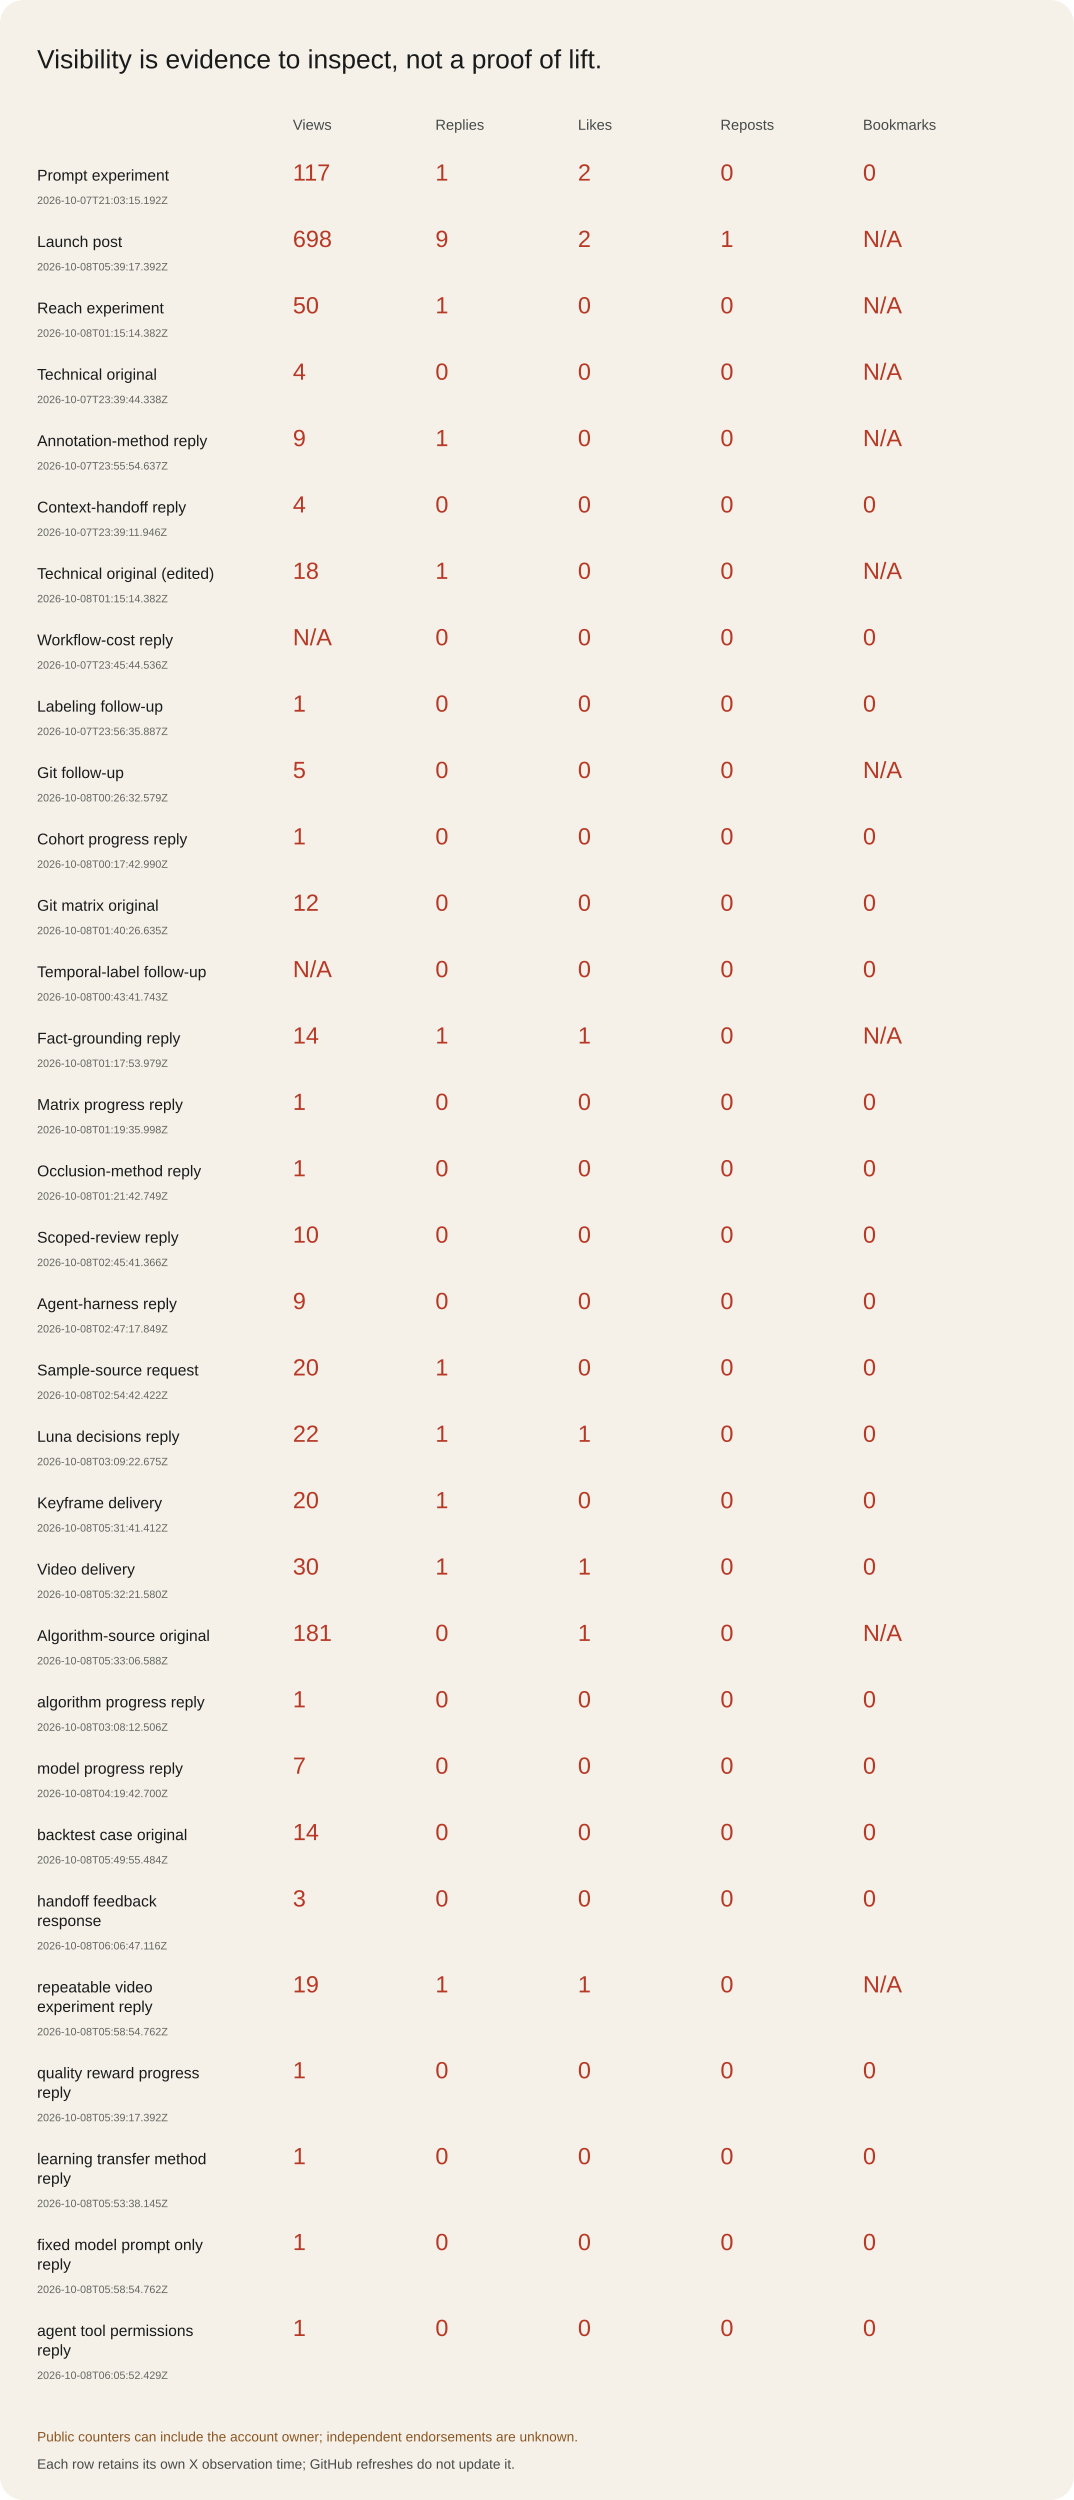
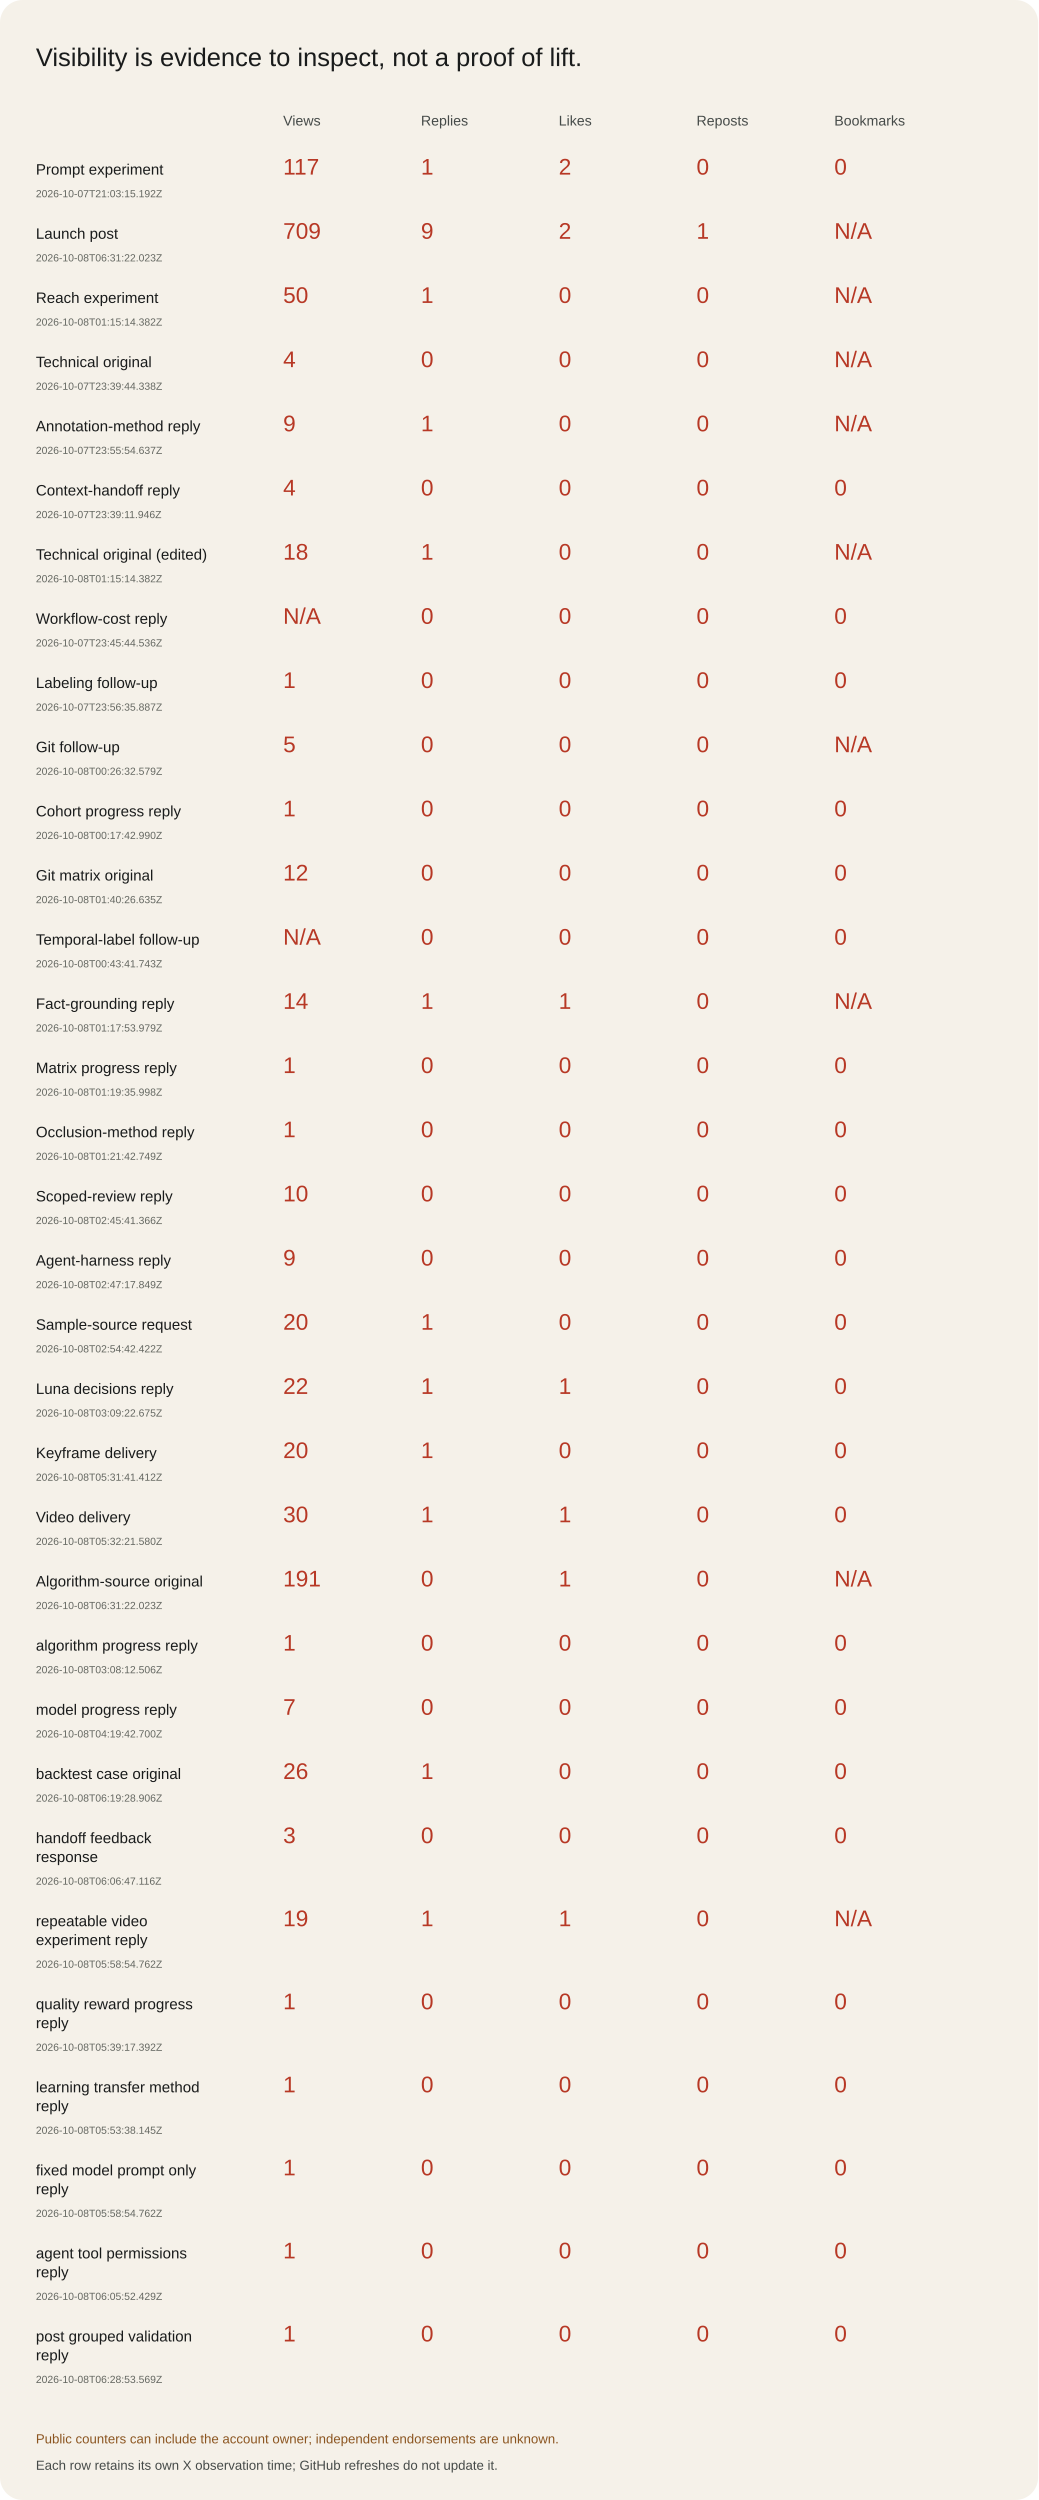
- <svg xmlns="http://www.w3.org/2000/svg" width="1100" height="2561" viewBox="0 0 1100 2561" role="img">
-   <rect width="1100" height="2561" rx="24" fill="#f5f1e9" />
+ <svg xmlns="http://www.w3.org/2000/svg" width="1100" height="2649" viewBox="0 0 1100 2649" role="img">
+   <rect width="1100" height="2649" rx="24" fill="#f5f1e9" />
  <g font-family="Arial, sans-serif">
    <text x="38" y="70" font-size="27" fill="#191b1b">Visibility is evidence to inspect, not a proof of lift.</text>
    <text x="300" y="133" font-size="15" fill="#454a48">Views</text>
    <text x="446" y="133" font-size="15" fill="#454a48">Replies</text>
    <text x="592" y="133" font-size="15" fill="#454a48">Likes</text>
    <text x="738" y="133" font-size="15" fill="#454a48">Reposts</text>
    <text x="884" y="133" font-size="15" fill="#454a48">Bookmarks</text>
    <svg x="38" y="166" width="244" height="43" viewBox="0 0 244 43" overflow="hidden">
      <text x="0" y="19" font-size="16" fill="#191b1b">Prompt experiment</text>
    </svg>
    <text x="300" y="185" font-size="24" fill="#b73825">117</text>
    <text x="446" y="185" font-size="24" fill="#b73825">1</text>
    <text x="592" y="185" font-size="24" fill="#b73825">2</text>
    <text x="738" y="185" font-size="24" fill="#b73825">0</text>
    <text x="884" y="185" font-size="24" fill="#b73825">0</text>
    <text x="38" y="209" font-size="11" fill="#636660">2026-10-07T21:03:15.192Z</text>
    <svg x="38" y="234" width="244" height="43" viewBox="0 0 244 43" overflow="hidden">
      <text x="0" y="19" font-size="16" fill="#191b1b">Launch post</text>
    </svg>
-     <text x="300" y="253" font-size="24" fill="#b73825">698</text>
+     <text x="300" y="253" font-size="24" fill="#b73825">709</text>
    <text x="446" y="253" font-size="24" fill="#b73825">9</text>
    <text x="592" y="253" font-size="24" fill="#b73825">2</text>
    <text x="738" y="253" font-size="24" fill="#b73825">1</text>
    <text x="884" y="253" font-size="24" fill="#b73825">N/A</text>
-     <text x="38" y="277" font-size="11" fill="#636660">2026-10-08T05:39:17.392Z</text>
+     <text x="38" y="277" font-size="11" fill="#636660">2026-10-08T06:31:22.023Z</text>
    <svg x="38" y="302" width="244" height="43" viewBox="0 0 244 43" overflow="hidden">
      <text x="0" y="19" font-size="16" fill="#191b1b">Reach experiment</text>
    </svg>
    <text x="300" y="321" font-size="24" fill="#b73825">50</text>
    <text x="446" y="321" font-size="24" fill="#b73825">1</text>
    <text x="592" y="321" font-size="24" fill="#b73825">0</text>
    <text x="738" y="321" font-size="24" fill="#b73825">0</text>
    <text x="884" y="321" font-size="24" fill="#b73825">N/A</text>
    <text x="38" y="345" font-size="11" fill="#636660">2026-10-08T01:15:14.382Z</text>
    <svg x="38" y="370" width="244" height="43" viewBox="0 0 244 43" overflow="hidden">
      <text x="0" y="19" font-size="16" fill="#191b1b">Technical original</text>
    </svg>
    <text x="300" y="389" font-size="24" fill="#b73825">4</text>
    <text x="446" y="389" font-size="24" fill="#b73825">0</text>
    <text x="592" y="389" font-size="24" fill="#b73825">0</text>
    <text x="738" y="389" font-size="24" fill="#b73825">0</text>
    <text x="884" y="389" font-size="24" fill="#b73825">N/A</text>
    <text x="38" y="413" font-size="11" fill="#636660">2026-10-07T23:39:44.338Z</text>
    <svg x="38" y="438" width="244" height="43" viewBox="0 0 244 43" overflow="hidden">
      <text x="0" y="19" font-size="16" fill="#191b1b">Annotation-method reply</text>
    </svg>
    <text x="300" y="457" font-size="24" fill="#b73825">9</text>
    <text x="446" y="457" font-size="24" fill="#b73825">1</text>
    <text x="592" y="457" font-size="24" fill="#b73825">0</text>
    <text x="738" y="457" font-size="24" fill="#b73825">0</text>
    <text x="884" y="457" font-size="24" fill="#b73825">N/A</text>
    <text x="38" y="481" font-size="11" fill="#636660">2026-10-07T23:55:54.637Z</text>
    <svg x="38" y="506" width="244" height="43" viewBox="0 0 244 43" overflow="hidden">
      <text x="0" y="19" font-size="16" fill="#191b1b">Context-handoff reply</text>
    </svg>
    <text x="300" y="525" font-size="24" fill="#b73825">4</text>
    <text x="446" y="525" font-size="24" fill="#b73825">0</text>
    <text x="592" y="525" font-size="24" fill="#b73825">0</text>
    <text x="738" y="525" font-size="24" fill="#b73825">0</text>
    <text x="884" y="525" font-size="24" fill="#b73825">0</text>
    <text x="38" y="549" font-size="11" fill="#636660">2026-10-07T23:39:11.946Z</text>
    <svg x="38" y="574" width="244" height="43" viewBox="0 0 244 43" overflow="hidden">
      <text x="0" y="19" font-size="16" fill="#191b1b">Technical original (edited)</text>
    </svg>
    <text x="300" y="593" font-size="24" fill="#b73825">18</text>
    <text x="446" y="593" font-size="24" fill="#b73825">1</text>
    <text x="592" y="593" font-size="24" fill="#b73825">0</text>
    <text x="738" y="593" font-size="24" fill="#b73825">0</text>
    <text x="884" y="593" font-size="24" fill="#b73825">N/A</text>
    <text x="38" y="617" font-size="11" fill="#636660">2026-10-08T01:15:14.382Z</text>
    <svg x="38" y="642" width="244" height="43" viewBox="0 0 244 43" overflow="hidden">
      <text x="0" y="19" font-size="16" fill="#191b1b">Workflow-cost reply</text>
    </svg>
    <text x="300" y="661" font-size="24" fill="#b73825">N/A</text>
    <text x="446" y="661" font-size="24" fill="#b73825">0</text>
    <text x="592" y="661" font-size="24" fill="#b73825">0</text>
    <text x="738" y="661" font-size="24" fill="#b73825">0</text>
    <text x="884" y="661" font-size="24" fill="#b73825">0</text>
    <text x="38" y="685" font-size="11" fill="#636660">2026-10-07T23:45:44.536Z</text>
    <svg x="38" y="710" width="244" height="43" viewBox="0 0 244 43" overflow="hidden">
      <text x="0" y="19" font-size="16" fill="#191b1b">Labeling follow-up</text>
    </svg>
    <text x="300" y="729" font-size="24" fill="#b73825">1</text>
    <text x="446" y="729" font-size="24" fill="#b73825">0</text>
    <text x="592" y="729" font-size="24" fill="#b73825">0</text>
    <text x="738" y="729" font-size="24" fill="#b73825">0</text>
    <text x="884" y="729" font-size="24" fill="#b73825">0</text>
    <text x="38" y="753" font-size="11" fill="#636660">2026-10-07T23:56:35.887Z</text>
    <svg x="38" y="778" width="244" height="43" viewBox="0 0 244 43" overflow="hidden">
      <text x="0" y="19" font-size="16" fill="#191b1b">Git follow-up</text>
    </svg>
    <text x="300" y="797" font-size="24" fill="#b73825">5</text>
    <text x="446" y="797" font-size="24" fill="#b73825">0</text>
    <text x="592" y="797" font-size="24" fill="#b73825">0</text>
    <text x="738" y="797" font-size="24" fill="#b73825">0</text>
    <text x="884" y="797" font-size="24" fill="#b73825">N/A</text>
    <text x="38" y="821" font-size="11" fill="#636660">2026-10-08T00:26:32.579Z</text>
    <svg x="38" y="846" width="244" height="43" viewBox="0 0 244 43" overflow="hidden">
      <text x="0" y="19" font-size="16" fill="#191b1b">Cohort progress reply</text>
    </svg>
    <text x="300" y="865" font-size="24" fill="#b73825">1</text>
    <text x="446" y="865" font-size="24" fill="#b73825">0</text>
    <text x="592" y="865" font-size="24" fill="#b73825">0</text>
    <text x="738" y="865" font-size="24" fill="#b73825">0</text>
    <text x="884" y="865" font-size="24" fill="#b73825">0</text>
    <text x="38" y="889" font-size="11" fill="#636660">2026-10-08T00:17:42.990Z</text>
    <svg x="38" y="914" width="244" height="43" viewBox="0 0 244 43" overflow="hidden">
      <text x="0" y="19" font-size="16" fill="#191b1b">Git matrix original</text>
    </svg>
    <text x="300" y="933" font-size="24" fill="#b73825">12</text>
    <text x="446" y="933" font-size="24" fill="#b73825">0</text>
    <text x="592" y="933" font-size="24" fill="#b73825">0</text>
    <text x="738" y="933" font-size="24" fill="#b73825">0</text>
    <text x="884" y="933" font-size="24" fill="#b73825">0</text>
    <text x="38" y="957" font-size="11" fill="#636660">2026-10-08T01:40:26.635Z</text>
    <svg x="38" y="982" width="244" height="43" viewBox="0 0 244 43" overflow="hidden">
      <text x="0" y="19" font-size="16" fill="#191b1b">Temporal-label follow-up</text>
    </svg>
    <text x="300" y="1001" font-size="24" fill="#b73825">N/A</text>
    <text x="446" y="1001" font-size="24" fill="#b73825">0</text>
    <text x="592" y="1001" font-size="24" fill="#b73825">0</text>
    <text x="738" y="1001" font-size="24" fill="#b73825">0</text>
    <text x="884" y="1001" font-size="24" fill="#b73825">0</text>
    <text x="38" y="1025" font-size="11" fill="#636660">2026-10-08T00:43:41.743Z</text>
    <svg x="38" y="1050" width="244" height="43" viewBox="0 0 244 43" overflow="hidden">
      <text x="0" y="19" font-size="16" fill="#191b1b">Fact-grounding reply</text>
    </svg>
    <text x="300" y="1069" font-size="24" fill="#b73825">14</text>
    <text x="446" y="1069" font-size="24" fill="#b73825">1</text>
    <text x="592" y="1069" font-size="24" fill="#b73825">1</text>
    <text x="738" y="1069" font-size="24" fill="#b73825">0</text>
    <text x="884" y="1069" font-size="24" fill="#b73825">N/A</text>
    <text x="38" y="1093" font-size="11" fill="#636660">2026-10-08T01:17:53.979Z</text>
    <svg x="38" y="1118" width="244" height="43" viewBox="0 0 244 43" overflow="hidden">
      <text x="0" y="19" font-size="16" fill="#191b1b">Matrix progress reply</text>
    </svg>
    <text x="300" y="1137" font-size="24" fill="#b73825">1</text>
    <text x="446" y="1137" font-size="24" fill="#b73825">0</text>
    <text x="592" y="1137" font-size="24" fill="#b73825">0</text>
    <text x="738" y="1137" font-size="24" fill="#b73825">0</text>
    <text x="884" y="1137" font-size="24" fill="#b73825">0</text>
    <text x="38" y="1161" font-size="11" fill="#636660">2026-10-08T01:19:35.998Z</text>
    <svg x="38" y="1186" width="244" height="43" viewBox="0 0 244 43" overflow="hidden">
      <text x="0" y="19" font-size="16" fill="#191b1b">Occlusion-method reply</text>
    </svg>
    <text x="300" y="1205" font-size="24" fill="#b73825">1</text>
    <text x="446" y="1205" font-size="24" fill="#b73825">0</text>
    <text x="592" y="1205" font-size="24" fill="#b73825">0</text>
    <text x="738" y="1205" font-size="24" fill="#b73825">0</text>
    <text x="884" y="1205" font-size="24" fill="#b73825">0</text>
    <text x="38" y="1229" font-size="11" fill="#636660">2026-10-08T01:21:42.749Z</text>
    <svg x="38" y="1254" width="244" height="43" viewBox="0 0 244 43" overflow="hidden">
      <text x="0" y="19" font-size="16" fill="#191b1b">Scoped-review reply</text>
    </svg>
    <text x="300" y="1273" font-size="24" fill="#b73825">10</text>
    <text x="446" y="1273" font-size="24" fill="#b73825">0</text>
    <text x="592" y="1273" font-size="24" fill="#b73825">0</text>
    <text x="738" y="1273" font-size="24" fill="#b73825">0</text>
    <text x="884" y="1273" font-size="24" fill="#b73825">0</text>
    <text x="38" y="1297" font-size="11" fill="#636660">2026-10-08T02:45:41.366Z</text>
    <svg x="38" y="1322" width="244" height="43" viewBox="0 0 244 43" overflow="hidden">
      <text x="0" y="19" font-size="16" fill="#191b1b">Agent-harness reply</text>
    </svg>
    <text x="300" y="1341" font-size="24" fill="#b73825">9</text>
    <text x="446" y="1341" font-size="24" fill="#b73825">0</text>
    <text x="592" y="1341" font-size="24" fill="#b73825">0</text>
    <text x="738" y="1341" font-size="24" fill="#b73825">0</text>
    <text x="884" y="1341" font-size="24" fill="#b73825">0</text>
    <text x="38" y="1365" font-size="11" fill="#636660">2026-10-08T02:47:17.849Z</text>
    <svg x="38" y="1390" width="244" height="43" viewBox="0 0 244 43" overflow="hidden">
      <text x="0" y="19" font-size="16" fill="#191b1b">Sample-source request</text>
    </svg>
    <text x="300" y="1409" font-size="24" fill="#b73825">20</text>
    <text x="446" y="1409" font-size="24" fill="#b73825">1</text>
    <text x="592" y="1409" font-size="24" fill="#b73825">0</text>
    <text x="738" y="1409" font-size="24" fill="#b73825">0</text>
    <text x="884" y="1409" font-size="24" fill="#b73825">0</text>
    <text x="38" y="1433" font-size="11" fill="#636660">2026-10-08T02:54:42.422Z</text>
    <svg x="38" y="1458" width="244" height="43" viewBox="0 0 244 43" overflow="hidden">
      <text x="0" y="19" font-size="16" fill="#191b1b">Luna decisions reply</text>
    </svg>
    <text x="300" y="1477" font-size="24" fill="#b73825">22</text>
    <text x="446" y="1477" font-size="24" fill="#b73825">1</text>
    <text x="592" y="1477" font-size="24" fill="#b73825">1</text>
    <text x="738" y="1477" font-size="24" fill="#b73825">0</text>
    <text x="884" y="1477" font-size="24" fill="#b73825">0</text>
    <text x="38" y="1501" font-size="11" fill="#636660">2026-10-08T03:09:22.675Z</text>
    <svg x="38" y="1526" width="244" height="43" viewBox="0 0 244 43" overflow="hidden">
      <text x="0" y="19" font-size="16" fill="#191b1b">Keyframe delivery</text>
    </svg>
    <text x="300" y="1545" font-size="24" fill="#b73825">20</text>
    <text x="446" y="1545" font-size="24" fill="#b73825">1</text>
    <text x="592" y="1545" font-size="24" fill="#b73825">0</text>
    <text x="738" y="1545" font-size="24" fill="#b73825">0</text>
    <text x="884" y="1545" font-size="24" fill="#b73825">0</text>
    <text x="38" y="1569" font-size="11" fill="#636660">2026-10-08T05:31:41.412Z</text>
    <svg x="38" y="1594" width="244" height="43" viewBox="0 0 244 43" overflow="hidden">
      <text x="0" y="19" font-size="16" fill="#191b1b">Video delivery</text>
    </svg>
    <text x="300" y="1613" font-size="24" fill="#b73825">30</text>
    <text x="446" y="1613" font-size="24" fill="#b73825">1</text>
    <text x="592" y="1613" font-size="24" fill="#b73825">1</text>
    <text x="738" y="1613" font-size="24" fill="#b73825">0</text>
    <text x="884" y="1613" font-size="24" fill="#b73825">0</text>
    <text x="38" y="1637" font-size="11" fill="#636660">2026-10-08T05:32:21.580Z</text>
    <svg x="38" y="1662" width="244" height="43" viewBox="0 0 244 43" overflow="hidden">
      <text x="0" y="19" font-size="16" fill="#191b1b">Algorithm-source original</text>
    </svg>
-     <text x="300" y="1681" font-size="24" fill="#b73825">181</text>
+     <text x="300" y="1681" font-size="24" fill="#b73825">191</text>
    <text x="446" y="1681" font-size="24" fill="#b73825">0</text>
    <text x="592" y="1681" font-size="24" fill="#b73825">1</text>
    <text x="738" y="1681" font-size="24" fill="#b73825">0</text>
    <text x="884" y="1681" font-size="24" fill="#b73825">N/A</text>
-     <text x="38" y="1705" font-size="11" fill="#636660">2026-10-08T05:33:06.588Z</text>
+     <text x="38" y="1705" font-size="11" fill="#636660">2026-10-08T06:31:22.023Z</text>
    <svg x="38" y="1730" width="244" height="43" viewBox="0 0 244 43" overflow="hidden">
      <text x="0" y="19" font-size="16" fill="#191b1b">algorithm progress reply</text>
    </svg>
    <text x="300" y="1749" font-size="24" fill="#b73825">1</text>
    <text x="446" y="1749" font-size="24" fill="#b73825">0</text>
    <text x="592" y="1749" font-size="24" fill="#b73825">0</text>
    <text x="738" y="1749" font-size="24" fill="#b73825">0</text>
    <text x="884" y="1749" font-size="24" fill="#b73825">0</text>
    <text x="38" y="1773" font-size="11" fill="#636660">2026-10-08T03:08:12.506Z</text>
    <svg x="38" y="1798" width="244" height="43" viewBox="0 0 244 43" overflow="hidden">
      <text x="0" y="19" font-size="16" fill="#191b1b">model progress reply</text>
    </svg>
    <text x="300" y="1817" font-size="24" fill="#b73825">7</text>
    <text x="446" y="1817" font-size="24" fill="#b73825">0</text>
    <text x="592" y="1817" font-size="24" fill="#b73825">0</text>
    <text x="738" y="1817" font-size="24" fill="#b73825">0</text>
    <text x="884" y="1817" font-size="24" fill="#b73825">0</text>
    <text x="38" y="1841" font-size="11" fill="#636660">2026-10-08T04:19:42.700Z</text>
    <svg x="38" y="1866" width="244" height="43" viewBox="0 0 244 43" overflow="hidden">
      <text x="0" y="19" font-size="16" fill="#191b1b">backtest case original</text>
    </svg>
-     <text x="300" y="1885" font-size="24" fill="#b73825">14</text>
-     <text x="446" y="1885" font-size="24" fill="#b73825">0</text>
+     <text x="300" y="1885" font-size="24" fill="#b73825">26</text>
+     <text x="446" y="1885" font-size="24" fill="#b73825">1</text>
    <text x="592" y="1885" font-size="24" fill="#b73825">0</text>
    <text x="738" y="1885" font-size="24" fill="#b73825">0</text>
    <text x="884" y="1885" font-size="24" fill="#b73825">0</text>
-     <text x="38" y="1909" font-size="11" fill="#636660">2026-10-08T05:49:55.484Z</text>
+     <text x="38" y="1909" font-size="11" fill="#636660">2026-10-08T06:19:28.906Z</text>
    <svg x="38" y="1934" width="244" height="43" viewBox="0 0 244 43" overflow="hidden">
      <text x="0" y="19" font-size="16" fill="#191b1b">handoff feedback</text>
      <text x="0" y="39" font-size="16" fill="#191b1b">response</text>
    </svg>
    <text x="300" y="1953" font-size="24" fill="#b73825">3</text>
    <text x="446" y="1953" font-size="24" fill="#b73825">0</text>
    <text x="592" y="1953" font-size="24" fill="#b73825">0</text>
    <text x="738" y="1953" font-size="24" fill="#b73825">0</text>
    <text x="884" y="1953" font-size="24" fill="#b73825">0</text>
    <text x="38" y="1997" font-size="11" fill="#636660">2026-10-08T06:06:47.116Z</text>
    <svg x="38" y="2022" width="244" height="43" viewBox="0 0 244 43" overflow="hidden">
      <text x="0" y="19" font-size="16" fill="#191b1b">repeatable video</text>
      <text x="0" y="39" font-size="16" fill="#191b1b">experiment reply</text>
    </svg>
    <text x="300" y="2041" font-size="24" fill="#b73825">19</text>
    <text x="446" y="2041" font-size="24" fill="#b73825">1</text>
    <text x="592" y="2041" font-size="24" fill="#b73825">1</text>
    <text x="738" y="2041" font-size="24" fill="#b73825">0</text>
    <text x="884" y="2041" font-size="24" fill="#b73825">N/A</text>
    <text x="38" y="2085" font-size="11" fill="#636660">2026-10-08T05:58:54.762Z</text>
    <svg x="38" y="2110" width="244" height="43" viewBox="0 0 244 43" overflow="hidden">
      <text x="0" y="19" font-size="16" fill="#191b1b">quality reward progress</text>
      <text x="0" y="39" font-size="16" fill="#191b1b">reply</text>
    </svg>
    <text x="300" y="2129" font-size="24" fill="#b73825">1</text>
    <text x="446" y="2129" font-size="24" fill="#b73825">0</text>
    <text x="592" y="2129" font-size="24" fill="#b73825">0</text>
    <text x="738" y="2129" font-size="24" fill="#b73825">0</text>
    <text x="884" y="2129" font-size="24" fill="#b73825">0</text>
    <text x="38" y="2173" font-size="11" fill="#636660">2026-10-08T05:39:17.392Z</text>
    <svg x="38" y="2198" width="244" height="43" viewBox="0 0 244 43" overflow="hidden">
      <text x="0" y="19" font-size="16" fill="#191b1b">learning transfer method</text>
      <text x="0" y="39" font-size="16" fill="#191b1b">reply</text>
    </svg>
    <text x="300" y="2217" font-size="24" fill="#b73825">1</text>
    <text x="446" y="2217" font-size="24" fill="#b73825">0</text>
    <text x="592" y="2217" font-size="24" fill="#b73825">0</text>
    <text x="738" y="2217" font-size="24" fill="#b73825">0</text>
    <text x="884" y="2217" font-size="24" fill="#b73825">0</text>
    <text x="38" y="2261" font-size="11" fill="#636660">2026-10-08T05:53:38.145Z</text>
    <svg x="38" y="2286" width="244" height="43" viewBox="0 0 244 43" overflow="hidden">
      <text x="0" y="19" font-size="16" fill="#191b1b">fixed model prompt only</text>
      <text x="0" y="39" font-size="16" fill="#191b1b">reply</text>
    </svg>
    <text x="300" y="2305" font-size="24" fill="#b73825">1</text>
    <text x="446" y="2305" font-size="24" fill="#b73825">0</text>
    <text x="592" y="2305" font-size="24" fill="#b73825">0</text>
    <text x="738" y="2305" font-size="24" fill="#b73825">0</text>
    <text x="884" y="2305" font-size="24" fill="#b73825">0</text>
    <text x="38" y="2349" font-size="11" fill="#636660">2026-10-08T05:58:54.762Z</text>
    <svg x="38" y="2374" width="244" height="43" viewBox="0 0 244 43" overflow="hidden">
      <text x="0" y="19" font-size="16" fill="#191b1b">agent tool permissions</text>
      <text x="0" y="39" font-size="16" fill="#191b1b">reply</text>
    </svg>
    <text x="300" y="2393" font-size="24" fill="#b73825">1</text>
    <text x="446" y="2393" font-size="24" fill="#b73825">0</text>
    <text x="592" y="2393" font-size="24" fill="#b73825">0</text>
    <text x="738" y="2393" font-size="24" fill="#b73825">0</text>
    <text x="884" y="2393" font-size="24" fill="#b73825">0</text>
    <text x="38" y="2437" font-size="11" fill="#636660">2026-10-08T06:05:52.429Z</text>
-     <text x="38" y="2501" font-size="14" fill="#8b5520">Public counters can include the account owner; independent endorsements are unknown.</text>
-     <text x="38" y="2529" font-size="14" fill="#454a48">Each row retains its own X observation time; GitHub refreshes do not update it.</text>
+     <svg x="38" y="2462" width="244" height="43" viewBox="0 0 244 43" overflow="hidden">
+       <text x="0" y="19" font-size="16" fill="#191b1b">post grouped validation</text>
+       <text x="0" y="39" font-size="16" fill="#191b1b">reply</text>
+     </svg>
+     <text x="300" y="2481" font-size="24" fill="#b73825">1</text>
+     <text x="446" y="2481" font-size="24" fill="#b73825">0</text>
+     <text x="592" y="2481" font-size="24" fill="#b73825">0</text>
+     <text x="738" y="2481" font-size="24" fill="#b73825">0</text>
+     <text x="884" y="2481" font-size="24" fill="#b73825">0</text>
+     <text x="38" y="2525" font-size="11" fill="#636660">2026-10-08T06:28:53.569Z</text>
+     <text x="38" y="2589" font-size="14" fill="#8b5520">Public counters can include the account owner; independent endorsements are unknown.</text>
+     <text x="38" y="2617" font-size="14" fill="#454a48">Each row retains its own X observation time; GitHub refreshes do not update it.</text>
  </g>
</svg>
